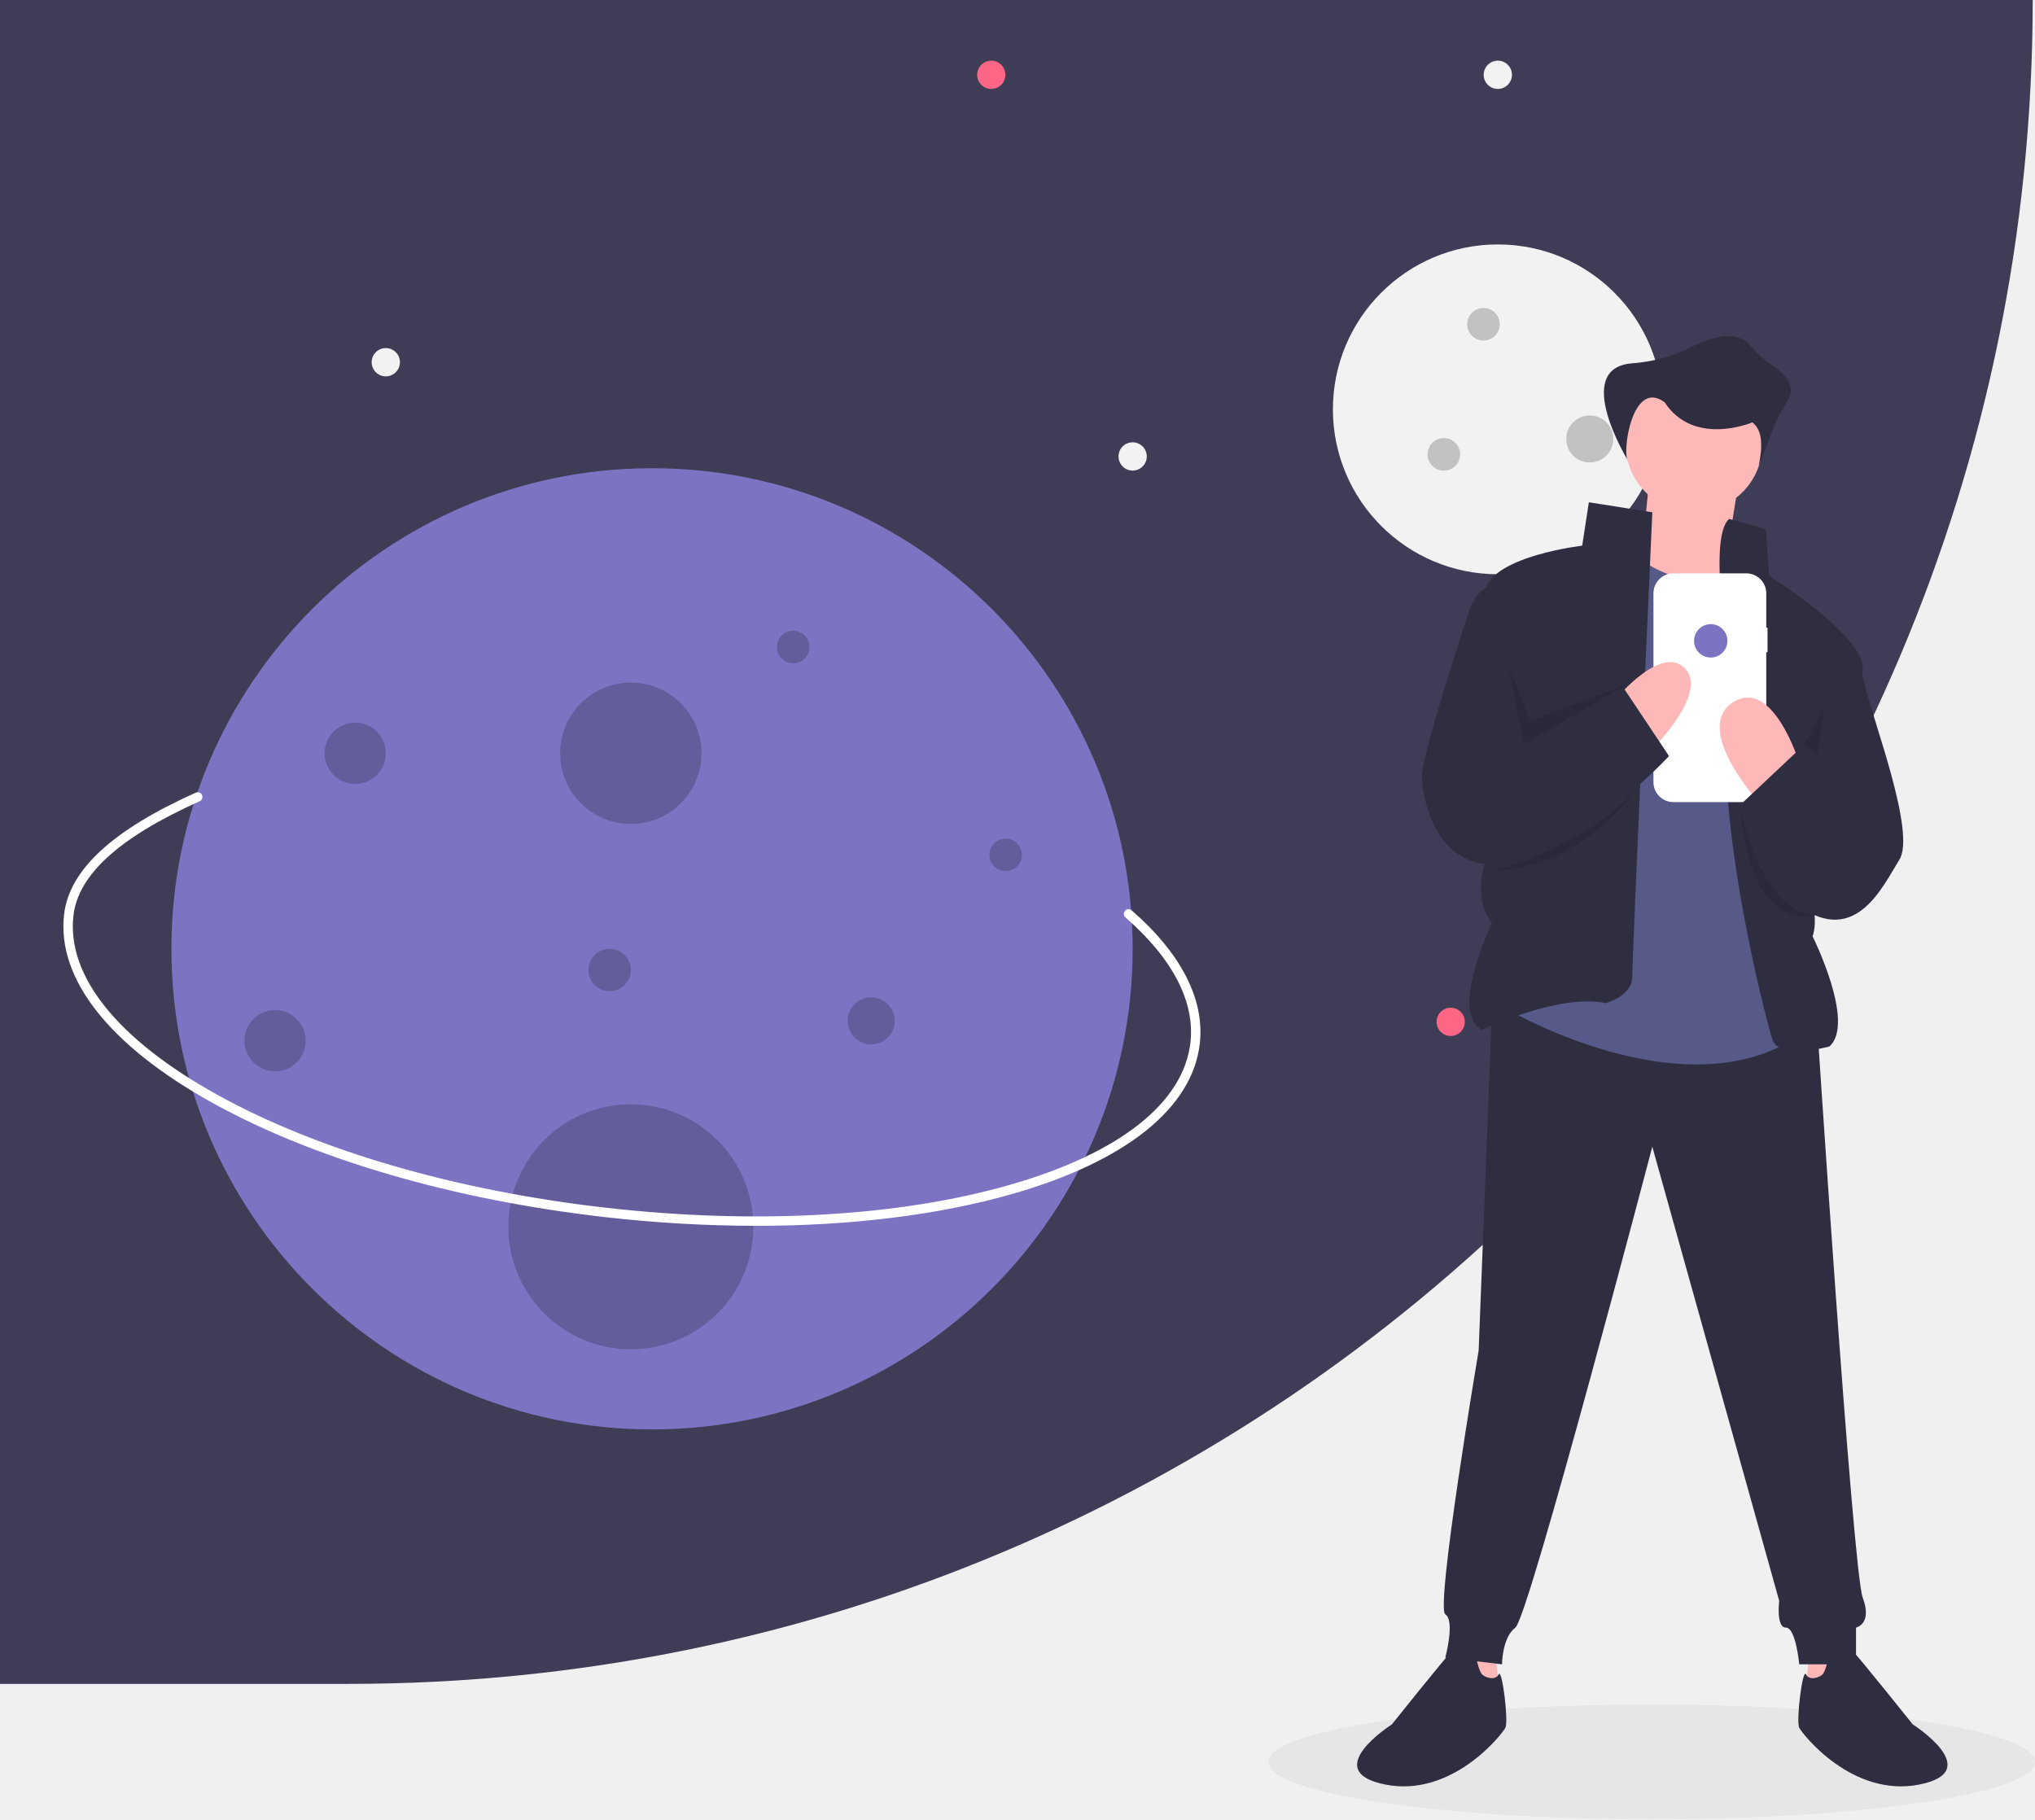
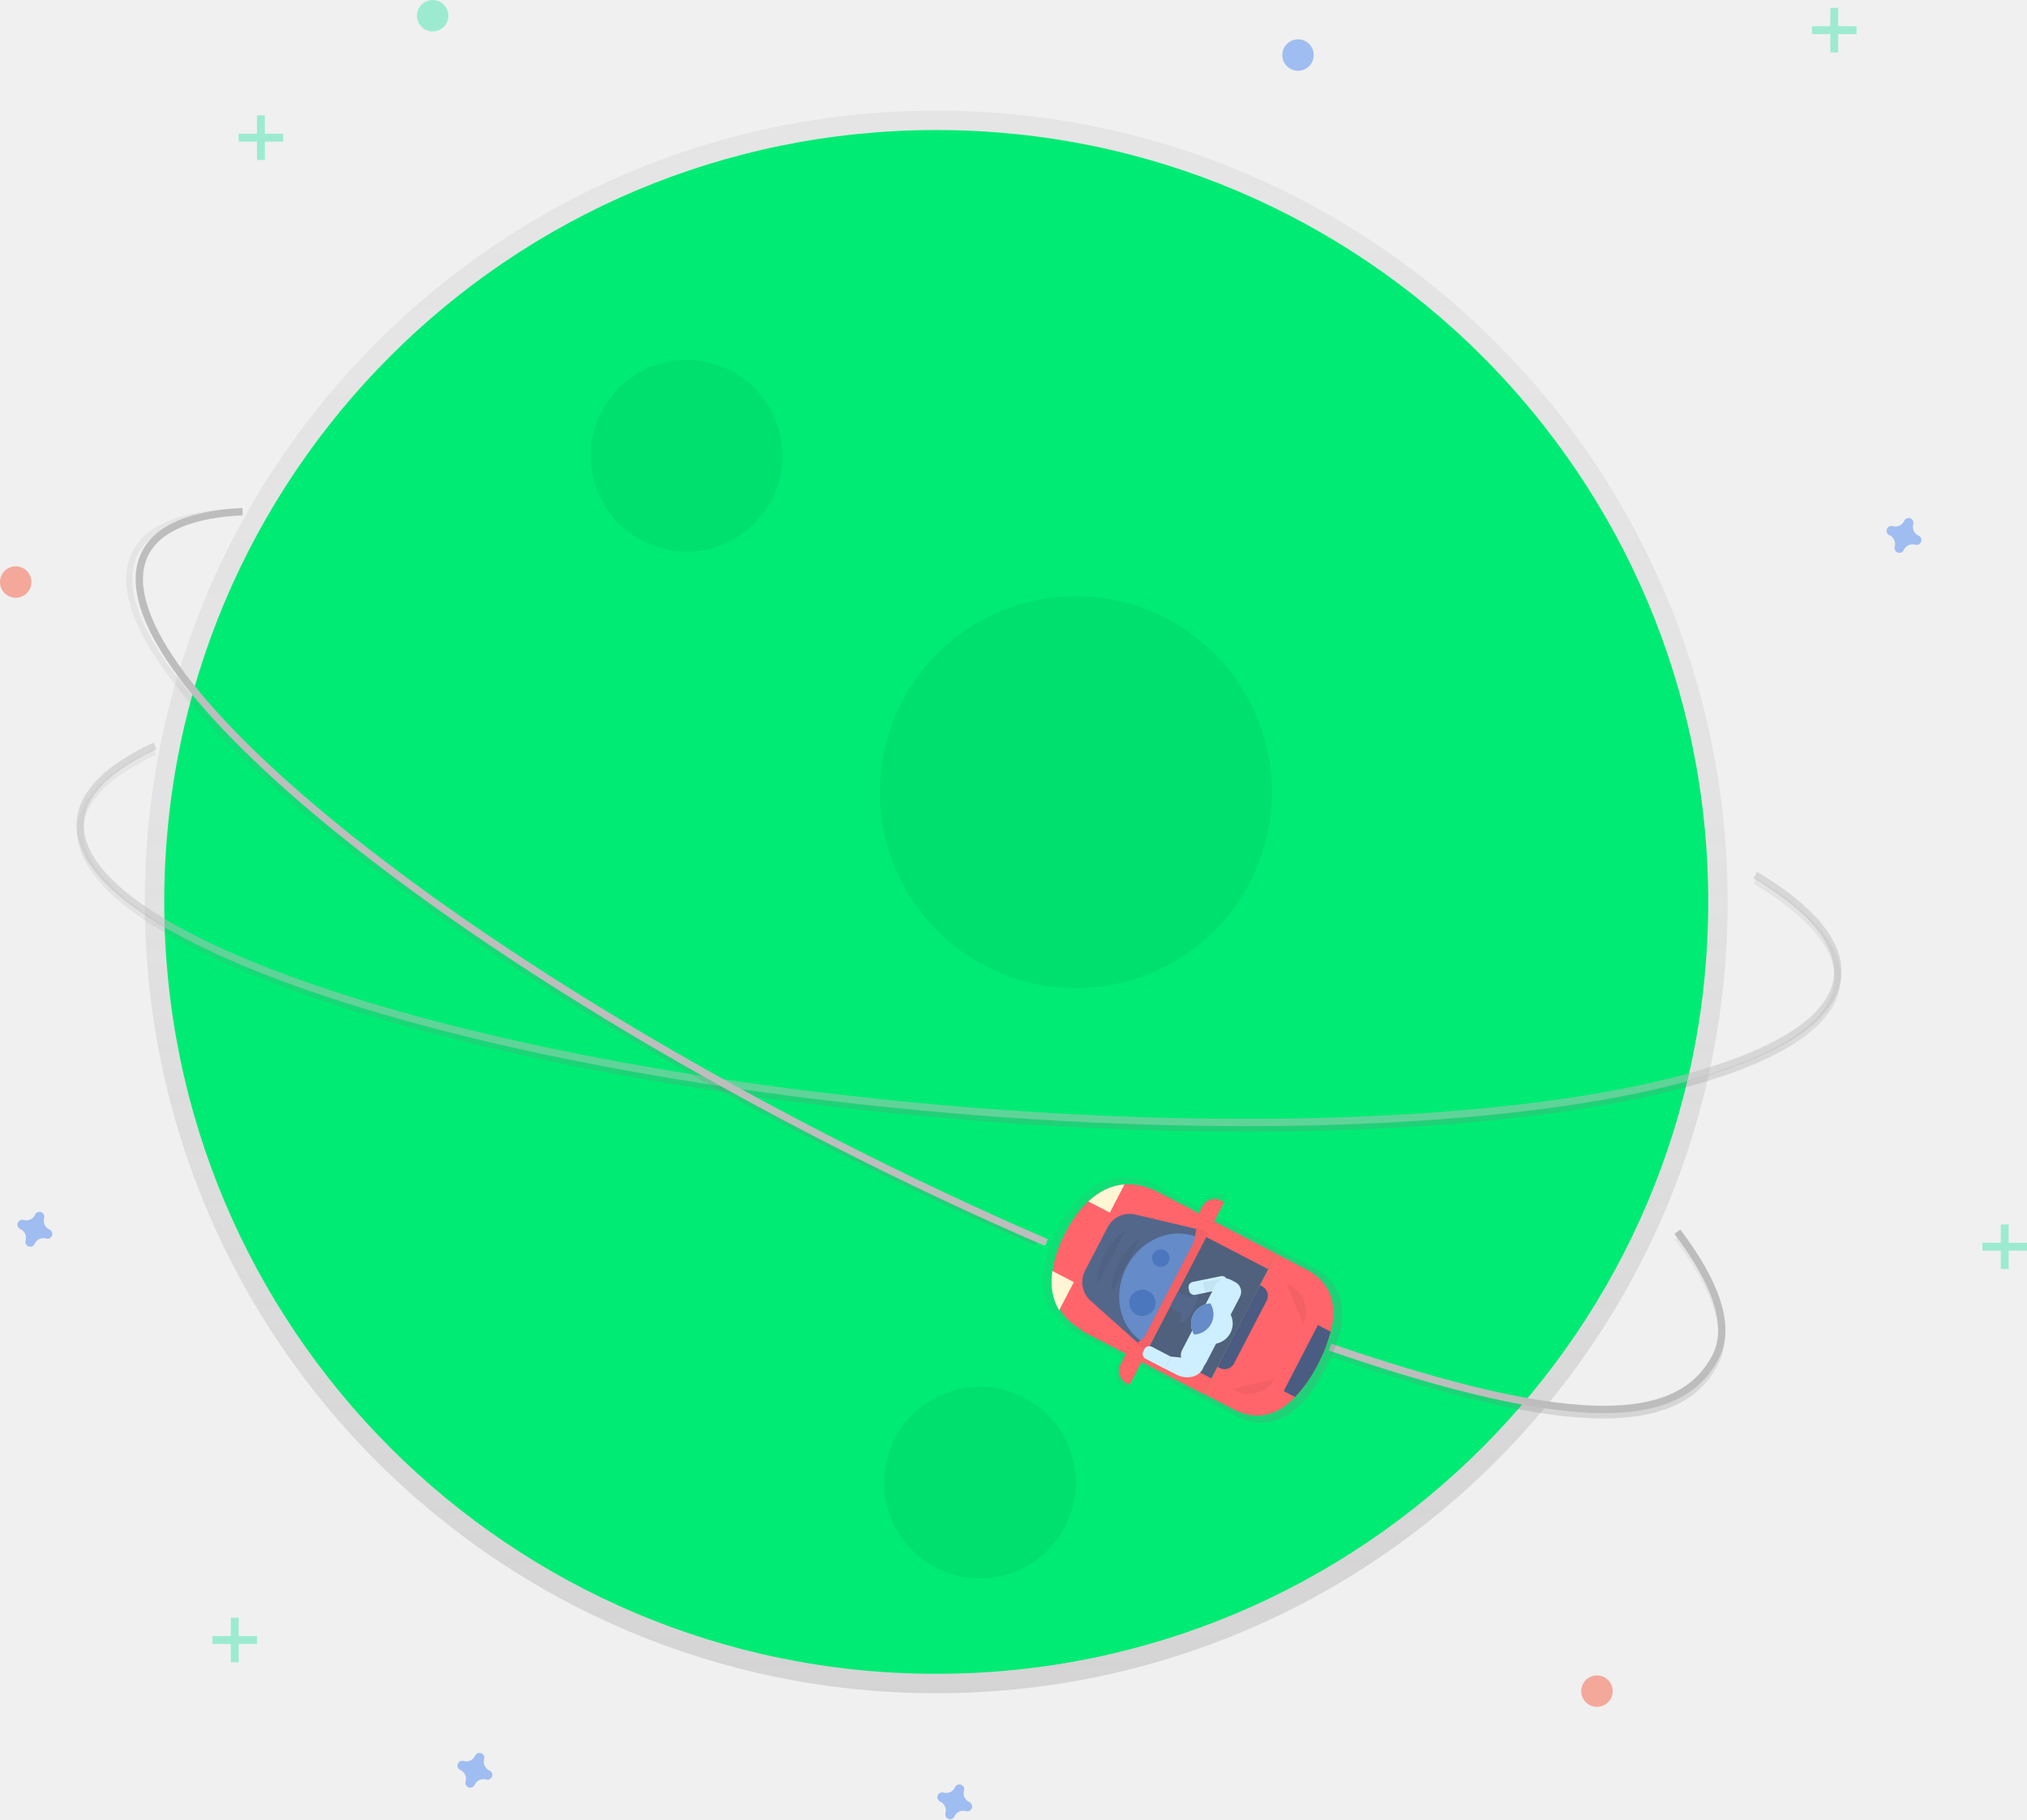
- <svg xmlns="http://www.w3.org/2000/svg" id="a0910be2-6cb3-414b-9b74-c9f97494131d" data-name="Layer 1" width="887" height="793" viewBox="0 0 887 793">
-   <ellipse cx="719.917" cy="768" rx="167.083" ry="25" fill="#e6e6e6" />
-   <path d="M0,0H886a0,0,0,0,1,0,0V.001A733.999,733.999,0,0,1,152.001,734H0a0,0,0,0,1,0,0V0A0,0,0,0,1,0,0Z" fill="#3f3d56" />
-   <circle cx="652.859" cy="178.425" r="71.883" fill="#f2f2f2" />
-   <circle cx="432.075" cy="32.605" r="6.161" fill="#ff6584" />
-   <circle cx="632.321" cy="445.419" r="6.161" fill="#ff6584" />
-   <circle cx="652.859" cy="32.605" r="6.161" fill="#f2f2f2" />
-   <circle cx="739.119" cy="329.38" r="6.161" fill="#f2f2f2" />
-   <circle cx="493.689" cy="198.963" r="6.161" fill="#f2f2f2" />
-   <circle cx="168.161" cy="157.887" r="6.161" fill="#f2f2f2" />
-   <circle cx="284.201" cy="413.585" r="209.488" fill="#7c74c3" />
-   <circle cx="274.959" cy="328.353" r="30.807" opacity="0.2" />
-   <circle cx="274.959" cy="534.76" r="53.399" opacity="0.2" />
-   <circle cx="119.897" cy="453.635" r="13.35" opacity="0.2" />
-   <circle cx="646.606" cy="141.346" r="7.097" opacity="0.2" />
-   <circle cx="345.724" cy="282.032" r="7.097" opacity="0.2" />
-   <circle cx="265.717" cy="422.828" r="9.242" opacity="0.2" />
-   <circle cx="629.332" cy="198.046" r="7.097" opacity="0.2" />
-   <circle cx="438.328" cy="372.619" r="7.097" opacity="0.2" />
-   <circle cx="692.927" cy="191.353" r="10.251" opacity="0.2" />
-   <circle cx="379.721" cy="444.998" r="10.251" opacity="0.2" />
-   <circle cx="154.812" cy="328.353" r="13.35" opacity="0.2" />
-   <path d="M486.089,587.838a586.023,586.023,0,0,1-65.929-3.81c-65.831-7.476-126.546-25.142-170.959-49.743-44.957-24.902-67.962-54.061-64.777-82.104,2.206-19.429,20.985-36.819,57.41-53.162a2.054,2.054,0,0,1,1.682,3.749c-34.987,15.697-52.981,32.012-55.01,49.877-2.985,26.285,19.277,54.003,62.686,78.048,43.952,24.346,104.124,41.837,169.432,49.254,65.308,7.417,127.869,3.863,176.162-10.006,47.696-13.699,75.607-35.718,78.591-62.003,2.02-17.782-7.775-36.637-28.325-54.526a2.054,2.054,0,0,1,2.698-3.099c21.615,18.817,31.888,38.904,29.709,58.088-3.185,28.043-32.142,51.301-81.538,65.487C565.758,583.124,527.371,587.838,486.089,587.838Z" transform="translate(-156.5 -53.5)" fill="#fff" />
-   <polygon points="651.786 721.101 653.241 734.201 640.142 732.745 640.142 716.734 651.786 721.101" fill="#ffb8b8" />
-   <polygon points="788.607 721.101 787.151 734.201 800.251 732.745 800.251 716.734 788.607 721.101" fill="#ffb8b8" />
-   <path d="M806.83,492.226l-5.822,149.921s-18.922,112.077-14.555,114.988,0,18.922,0,18.922l24.744,2.911s0-11.644,5.822-16.011,59.677-209.598,59.677-209.598l55.311,197.954s-1.456,11.644,2.911,11.644,5.822,16.011,5.822,16.011H965.485v-16.011s7.278-1.456,2.911-13.1-20.378-257.631-20.378-257.631Z" transform="translate(-156.5 -53.5)" fill="#2f2e41" />
-   <path d="M799.553,774.601s-7.278-4.367-10.189-1.456-26.2,32.022-26.2,32.022-32.022,20.378-2.911,26.2,50.944-21.833,52.4-24.744-1.456-26.2-2.911-23.289-5.822,1.456-7.278,0S799.553,774.601,799.553,774.601Z" transform="translate(-156.5 -53.5)" fill="#2f2e41" />
-   <path d="M953.84,774.601s7.278-4.367,10.189-1.456,26.2,32.022,26.2,32.022,32.022,20.378,2.911,26.2-50.944-21.833-52.4-24.744,1.456-26.2,2.911-23.289,5.822,1.456,7.278,0S953.84,774.601,953.84,774.601Z" transform="translate(-156.5 -53.5)" fill="#2f2e41" />
-   <circle cx="738.391" cy="193.466" r="29.839" fill="#ffb8b8" />
-   <polygon points="718.741 210.205 714.374 255.327 749.307 262.605 758.041 208.75 718.741 210.205" fill="#ffb8b8" />
-   <path d="M911.629,298.638s-8.733,18.922-40.755-1.456L811.197,492.226s80.055,48.033,130.999,11.644L924.729,307.371Z" transform="translate(-156.5 -53.5)" fill="#575a89" />
-   <path d="M876.696,276.805l-27.655-4.367L846.13,291.36s-37.844,4.367-42.211,18.922l4.367,107.71s-13.1,23.289-1.456,37.844c0,0-18.922,39.3-4.367,46.577,0,0,33.477-16.011,53.855-11.644,0,0,11.644-2.911,11.644-11.644S876.696,276.805,876.696,276.805Z" transform="translate(-156.5 -53.5)" fill="#2f2e41" />
-   <path d="M910.174,279.716l16.011,4.367,1.456,20.378s39.3,24.744,40.755,39.3-29.111,84.422-29.111,84.422,11.644,20.378,7.278,33.478c0,0,18.922,37.844,7.278,48.033,0,0-21.833,5.822-24.744-2.911s-29.111-109.166-17.467-157.199C911.629,349.582,899.985,288.449,910.174,279.716Z" transform="translate(-156.5 -53.5)" fill="#2f2e41" />
-   <path d="M926.913,327.118h-.548V312.11a8.686,8.686,0,0,0-8.686-8.686h-31.797a8.686,8.686,0,0,0-8.686,8.686v82.337a8.686,8.686,0,0,0,8.686,8.686h31.797a8.686,8.686,0,0,0,8.686-8.686V337.802h.548Z" transform="translate(-156.5 -53.5)" fill="#fff" />
-   <path d="M940.74,385.971S929.096,348.127,911.629,359.771s11.644,43.666,11.644,43.666Z" transform="translate(-156.5 -53.5)" fill="#ffb8b8" />
-   <path d="M860.685,358.315s20.378-24.744,30.566-13.1-17.467,37.844-17.467,37.844Z" transform="translate(-156.5 -53.5)" fill="#ffb8b8" />
-   <path d="M808.286,308.827s-7.278-1.456-11.644,11.644-20.378,62.588-20.378,71.322,5.822,43.666,37.844,37.844,69.866-46.577,69.866-46.577l-20.378-30.566-43.666,26.2Z" transform="translate(-156.5 -53.5)" fill="#2f2e41" />
-   <polygon points="658.075 293.062 664.158 324.465 709.28 298.266 667.069 314.277 657.763 291.188 658.075 293.062" opacity="0.1" />
-   <polygon points="786.424 324.465 792.246 328.832 795.157 308.454 786.424 324.465" opacity="0.1" />
-   <path d="M807.558,433.276s42.753-11.631,62.86-37.11C870.418,396.166,849.769,430.365,807.558,433.276Z" transform="translate(-156.5 -53.5)" opacity="0.1" />
-   <path d="M915.268,407.076s9.003,44.059,32.157,45.318C947.425,452.395,919.635,460.931,915.268,407.076Z" transform="translate(-156.5 -53.5)" opacity="0.1" />
-   <path d="M962.574,337.938s4.367,2.911,7.278,16.011,21.833,62.588,14.555,74.233-18.922,37.844-43.666,20.378l-24.744-45.122,24.744-23.289,10.189,7.278Z" transform="translate(-156.5 -53.5)" fill="#2f2e41" />
-   <path d="M866.246,254.534s-25.025-40.558,1.63-42.667a67.956,67.956,0,0,0,25.562-6.965c8.836-4.496,19.957-7.914,25.876-.992a43.978,43.978,0,0,0,8.946,8.288c5.199,3.448,11.214,9.037,7.883,15.033l-5.461,9.829-7.645,19.659c1.78-8.479,1.825-15.599-2.73-19.113,0,0-25.416,10.816-38.225-8.737C867.743,218.11,863.181,251.973,866.246,254.534Z" transform="translate(-156.5 -53.5)" fill="#2f2e41" />
-   <circle cx="745.668" cy="279.343" r="7.278" fill="#7c74c3" />
+ <svg xmlns="http://www.w3.org/2000/svg" xmlns:xlink="http://www.w3.org/1999/xlink" id="8abbfe23-26e0-4ef7-83d7-6944c41cdadc" data-name="Layer 1" width="829" height="744.16" viewBox="0 0 829 744.16">
+   <defs>
+     <linearGradient id="8d3987ee-7da6-4397-b7c6-fc969519ed63" x1="382.9" y1="692.59" x2="382.9" y2="45.25" gradientUnits="userSpaceOnUse">
+       <stop offset="0" stop-color="gray" stop-opacity="0.25" />
+       <stop offset="0.54" stop-color="gray" stop-opacity="0.12" />
+       <stop offset="1" stop-color="gray" stop-opacity="0.1" />
+     </linearGradient>
+     <linearGradient id="41a98616-cc8d-45ca-bf5b-bcdeacba7b4f" x1="577.21" y1="539.76" x2="577.21" y2="383.34" xlink:href="#8d3987ee-7da6-4397-b7c6-fc969519ed63" />
+     <linearGradient id="cbeba5be-4290-4dae-bc1b-44a303762a01" x1="422.99" y1="586.26" x2="422.99" y2="284.95" xlink:href="#8d3987ee-7da6-4397-b7c6-fc969519ed63" />
+     <linearGradient id="d7c56f50-4219-4953-bdbb-ce8107747d0c" x1="809.48" y1="657.06" x2="809.48" y2="582.42" xlink:href="#8d3987ee-7da6-4397-b7c6-fc969519ed63" />
+     <linearGradient id="65800a0c-0f7d-440b-866d-d9a2d0291c31" x1="728.61" y1="677.75" x2="728.61" y2="553.95" gradientTransform="translate(-210.42 971.61) rotate(-62.55)" xlink:href="#8d3987ee-7da6-4397-b7c6-fc969519ed63" />
+   </defs>
+   <circle cx="382.9" cy="368.92" r="323.67" fill="url(#8d3987ee-7da6-4397-b7c6-fc969519ed63)" />
+   <circle cx="382.9" cy="368.92" r="315.73" fill="#00eb74" />
+   <circle cx="280.81" cy="186.43" r="39.22" opacity="0.05" />
+   <circle cx="400.77" cy="606.43" r="39.22" opacity="0.05" />
+   <circle cx="439.99" cy="324.03" r="80.19" opacity="0.05" />
+   <path d="M694.73,539.76c-39.72,0-82-1.9-125.22-5.72-96.07-8.48-185.62-25.41-252.14-47.66-67-22.43-102.8-47.77-100.72-71.35,1.05-11.94,11.57-22.6,31.25-31.68l1,2.25c-18.82,8.68-28.85,18.65-29.82,29.65s7.35,22.84,24.75,34.82c17.1,11.77,42.09,23.19,74.29,34,66.35,22.2,155.69,39.08,251.58,47.54s186.81,7.49,256-2.74c33.58-5,60.19-11.84,79.09-20.43,19.24-8.74,29.49-18.82,30.47-29.95,1.12-12.67-10.33-26.56-33.1-40.16l1.27-2.13c24,14.33,35.53,28.63,34.3,42.51-2.08,23.59-41.74,42.27-111.66,52.6C788,536.92,743.23,539.75,694.73,539.76Z" transform="translate(-185 -76.87)" fill="url(#41a98616-cc8d-45ca-bf5b-bcdeacba7b4f)" />
+   <path d="M902.83,434.76c22.71,13.57,34.91,27.67,33.7,41.33-4.19,47.47-168.46,71.75-366.91,54.23s-355.93-70.2-351.74-117.67c1-11.73,11.85-22,30.53-30.66" transform="translate(-185 -76.87)" fill="none" stroke="#bdbdbd" stroke-miterlimit="10" stroke-width="3" opacity="0.5" />
+   <path d="M608.39,586.26c-28.62-12.34-57.83-26.11-86.81-40.94-85.87-43.92-162.52-93.21-215.83-138.81-53.72-45.94-77.36-82.85-66.58-103.94,5.46-10.68,19.21-16.61,40.85-17.64l.12,2.47c-20.7,1-33.74,6.46-38.77,16.29s-1.76,23.93,9.88,41.56c11.43,17.32,30.31,37.3,56.11,59.36C360.52,450.11,437,499.29,522.7,543.12c28.94,14.8,58.09,28.55,86.67,40.87Z" transform="translate(-185 -76.87)" fill="url(#cbeba5be-4290-4dae-bc1b-44a303762a01)" />
+   <path d="M613,585.12c-28.09-12.11-57.19-25.79-86.74-40.9C348.89,453.51,222.7,345.57,244.4,303.15c5.36-10.48,19.25-16,39.81-17" transform="translate(-185 -76.87)" fill="none" stroke="#bdbdbd" stroke-miterlimit="10" stroke-width="3" />
+   <path d="M840.73,657.06c-26,0-62.67-8.5-112.17-25.56l.81-2.34c94.46,32.54,141.19,33.86,156.25,4.41,5.79-11.32.39-28.49-15.61-49.65l2-1.49c16.86,22.28,22.19,39.87,15.84,52.27C880.2,649.59,865.12,657.05,840.73,657.06Z" transform="translate(-185 -76.87)" fill="url(#d7c56f50-4219-4953-bdbb-ce8107747d0c)" />
+   <path d="M871,580.69c16,21.1,22,38.75,15.73,51-14.39,28.13-56.6,31-157.76-3.8" transform="translate(-185 -76.87)" fill="none" stroke="#bdbdbd" stroke-miterlimit="10" stroke-width="3" />
+   <g opacity="0.5">
+     <rect x="94.38" y="661.7" width="3.22" height="18.23" fill="#47e6b1" />
+     <rect x="279.38" y="738.56" width="3.22" height="18.23" transform="translate(843.66 389.83) rotate(90)" fill="#47e6b1" />
+   </g>
+   <g opacity="0.5">
+     <rect x="748.57" y="3.22" width="3.22" height="18.23" fill="#47e6b1" />
+     <rect x="933.57" y="80.08" width="3.22" height="18.23" transform="translate(839.37 -922.84) rotate(90)" fill="#47e6b1" />
+   </g>
+   <g opacity="0.5">
+     <rect x="818.28" y="500.83" width="3.22" height="18.23" fill="#47e6b1" />
+     <rect x="1003.28" y="577.7" width="3.22" height="18.23" transform="translate(1406.7 -494.94) rotate(90)" fill="#47e6b1" />
+   </g>
+   <g opacity="0.5">
+     <rect x="105.1" y="47.19" width="3.22" height="18.23" fill="#47e6b1" />
+     <rect x="290.1" y="124.05" width="3.22" height="18.23" transform="translate(239.88 -235.4) rotate(90)" fill="#47e6b1" />
+   </g>
+   <path d="M385.22,801.09a3.94,3.94,0,0,1-2.2-4.76,1.89,1.89,0,0,0,.09-.44h0a2,2,0,0,0-3.55-1.31h0a1.89,1.89,0,0,0-.22.39,3.94,3.94,0,0,1-4.76,2.2,1.89,1.89,0,0,0-.44-.09h0a2,2,0,0,0-1.31,3.55h0a1.89,1.89,0,0,0,.39.22,3.94,3.94,0,0,1,2.2,4.76,1.89,1.89,0,0,0-.09.44h0a2,2,0,0,0,3.55,1.31h0a1.89,1.89,0,0,0,.22-.39,3.94,3.94,0,0,1,4.76-2.2,1.89,1.89,0,0,0,.44.09h0a2,2,0,0,0,1.31-3.55h0A1.89,1.89,0,0,0,385.22,801.09Z" transform="translate(-185 -76.87)" fill="#4d8af0" opacity="0.5" />
+   <path d="M581.47,814a3.94,3.94,0,0,1-2.2-4.76,1.89,1.89,0,0,0,.09-.44h0a2,2,0,0,0-3.55-1.31h0a1.89,1.89,0,0,0-.22.39,3.94,3.94,0,0,1-4.76,2.2,1.89,1.89,0,0,0-.44-.09h0a2,2,0,0,0-1.31,3.55h0a1.89,1.89,0,0,0,.39.22,3.94,3.94,0,0,1,2.2,4.76,1.89,1.89,0,0,0-.09.44h0a2,2,0,0,0,3.55,1.31h0a1.89,1.89,0,0,0,.22-.39,3.94,3.94,0,0,1,4.76-2.2,1.89,1.89,0,0,0,.44.09h0a2,2,0,0,0,1.31-3.55h0A1.89,1.89,0,0,0,581.47,814Z" transform="translate(-185 -76.87)" fill="#4d8af0" opacity="0.5" />
+   <path d="M969.7,296a3.94,3.94,0,0,1-2.2-4.76,1.89,1.89,0,0,0,.09-.44h0a2,2,0,0,0-3.55-1.31h0a1.89,1.89,0,0,0-.22.39,3.94,3.94,0,0,1-4.76,2.2,1.89,1.89,0,0,0-.44-.09h0a2,2,0,0,0-1.31,3.55h0a1.89,1.89,0,0,0,.39.22,3.94,3.94,0,0,1,2.2,4.76,1.89,1.89,0,0,0-.09.44h0a2,2,0,0,0,3.55,1.31h0a1.89,1.89,0,0,0,.22-.39,3.94,3.94,0,0,1,4.76-2.2,1.89,1.89,0,0,0,.44.09h0a2,2,0,0,0,1.31-3.55h0A1.89,1.89,0,0,0,969.7,296Z" transform="translate(-185 -76.87)" fill="#4d8af0" opacity="0.5" />
+   <path d="M205.26,579.8a3.94,3.94,0,0,1-2.2-4.76,1.89,1.89,0,0,0,.09-.44h0a2,2,0,0,0-3.55-1.31h0a1.89,1.89,0,0,0-.22.39,3.94,3.94,0,0,1-4.76,2.2,1.89,1.89,0,0,0-.44-.09h0a2,2,0,0,0-1.31,3.55h0a1.89,1.89,0,0,0,.39.22,3.94,3.94,0,0,1,2.2,4.76,1.89,1.89,0,0,0-.09.44h0a2,2,0,0,0,3.55,1.31h0a1.89,1.89,0,0,0,.22-.39,3.94,3.94,0,0,1,4.76-2.2,1.89,1.89,0,0,0,.44.09h0a2,2,0,0,0,1.31-3.55h0A1.89,1.89,0,0,0,205.26,579.8Z" transform="translate(-185 -76.87)" fill="#4d8af0" opacity="0.5" />
+   <circle cx="6.43" cy="238.08" r="6.43" fill="#f55f44" opacity="0.5" />
+   <circle cx="530.86" cy="22.52" r="6.43" fill="#4d8af0" opacity="0.5" />
+   <circle cx="176.95" cy="6.43" r="6.43" fill="#47e6b1" opacity="0.5" />
+   <circle cx="653.12" cy="691.73" r="6.43" fill="#f55f44" opacity="0.5" />
+   <path d="M686.59,566.15a7.62,7.62,0,0,0-10.27,3.25l-.78,1.5-1.78-.93-15.91-8.26-3.46-1.8a3,3,0,0,0-1.57-.33c-15.23-5-27.45,4.63-35.33,19.8h0A49.7,49.7,0,0,0,612,596.06l-.18-.09c-.88,6.25-.06,12.11,3,17.07l.26-.51a24.56,24.56,0,0,0,5.82,6.56,2.32,2.32,0,0,0,1.19,1.52l21.78,11.31-1.66,3.19a7.62,7.62,0,0,0,3.25,10.27h0l5.17-10,26.86,13.95,1.76-3.38,1.76-3.38,2.63-5.07.09,0-6.1,11.74L690.48,656c15.64,8.12,27.59-2.31,36.27-18.47l0-.09.53-1,0,0h0l0-.09h0l0,0,.45-.89,0,0c8.3-16.45,10-32.21-5.72-40.36L709.2,588.5l-7.07,13.62-.09,0,3.61-6.95,1.66-3.19,1.85-3.57L682.3,574.41l4.29-8.26Zm-41,58.08.08.07-.09,0Z" transform="translate(-185 -76.87)" fill="url(#65800a0c-0f7d-440b-866d-d9a2d0291c31)" />
+   <rect x="650.61" y="597.43" width="57.32" height="28.66" transform="translate(-361.71 855.76) rotate(-62.55)" fill="#4f617d" />
+   <path d="M724,634.88l0-.09c-8.21,15.8-19.62,26.25-34.67,18.44l-12.11-6.29L707,589.71,719.1,596C734.15,603.82,732.21,619.08,724,634.88Z" transform="translate(-185 -76.87)" fill="#ff656a" />
+   <path d="M724,634.79l0,0,0,0Z" transform="translate(-185 -76.87)" fill="#4a5c81" />
+   <path d="M714.65,648.3A55.65,55.65,0,0,0,724,634.84a59.11,59.11,0,0,0,5.17-13.29L724,618.86l-14,27Z" transform="translate(-185 -76.87)" fill="#4a5c81" />
+   <path d="M675.15,617.71h37.62a0,0,0,0,1,0,0v1.05a4.32,4.32,0,0,1-4.32,4.32h-29a4.32,4.32,0,0,1-4.32-4.32v-1.05A0,0,0,0,1,675.15,617.71Z" transform="translate(-361.46 873.45) rotate(-62.55)" fill="#4a5c81" />
+   <path d="M653.93,599.31h1.4a0,0,0,0,1,0,0v60.9a0,0,0,0,1,0,0h-7.16a0,0,0,0,1,0,0V605.08A5.76,5.76,0,0,1,653.93,599.31Z" transform="translate(-392.52 841.05) rotate(-62.55)" fill="#ff6469" />
+   <path d="M674.68,548.27h1.4a5.76,5.76,0,0,1,5.76,5.76v55.14a0,0,0,0,1,0,0h-7.16a0,0,0,0,1,0,0v-60.9A0,0,0,0,1,674.68,548.27Z" transform="translate(-332.93 837.05) rotate(-62.55)" fill="#ff6469" />
+   <path d="M673.65,572.28l-29.72,57.23-15-7.77c-16.53-8.59-16.44-24.81-8.24-40.61h0c8.21-15.8,21.43-25.2,38-16.62Z" transform="translate(-185 -76.87)" fill="#ff656a" />
+   <path d="M618.18,612.8l6-11.5-8.79-4.56C614.53,602.62,615.31,608.13,618.18,612.8Z" transform="translate(-185 -76.87)" fill="#fff6d5" />
+   <path d="M644.89,561.37l-6,11.5-8.79-4.56C634.47,564.24,639.42,561.7,644.89,561.37Z" transform="translate(-185 -76.87)" fill="#fff6d5" />
+   <path d="M646.69,633.22h5a0,0,0,0,1,0,0v7.16a0,0,0,0,1,0,0H640.93a0,0,0,0,1,0,0V639A5.76,5.76,0,0,1,646.69,633.22Z" transform="translate(-401.71 840) rotate(-62.55)" fill="#ff6469" />
+   <path d="M674.69,568.22h10.75a0,0,0,0,1,0,0v7.16a0,0,0,0,1,0,0h-5a5.76,5.76,0,0,1-5.76-5.76v-1.4A0,0,0,0,1,674.69,568.22Z" transform="translate(1315.95 154.96) rotate(117.45)" fill="#ff6469" />
+   <path d="M677.44,580.31l-24.86,47.87L631,608.88a10.15,10.15,0,0,1-2.24-12.24L638,578.86a10.15,10.15,0,0,1,11.35-5.2Z" transform="translate(-185 -76.87)" fill="#53678b" />
+   <path d="M653.67,626.5c-10.54-5.47-14.09-19.51-7.93-31.37s19.69-17,30.22-11.55" transform="translate(-185 -76.87)" fill="#658bc8" />
+   <polygon points="494.16 504.45 469.39 552.14 464.62 549.66 467.98 547.08 488.33 507.91 489.39 501.97 494.16 504.45" fill="#ff656a" />
+   <polygon points="494.16 504.45 469.39 552.14 464.62 549.66 467.98 547.08 488.33 507.91 489.39 501.97 494.16 504.45" opacity="0.05" />
+   <rect x="664.63" y="606.36" width="7.16" height="7.16" transform="translate(-366.06 844.97) rotate(-62.55)" fill="#53678b" />
+   <ellipse cx="671.4" cy="611.6" rx="7.16" ry="1.79" transform="translate(-365.81 848.68) rotate(-62.55)" fill="#53678b" />
+   <path d="M688.86,644.9A12.27,12.27,0,0,0,706.33,641" transform="translate(-185 -76.87)" opacity="0.05" />
+   <path d="M711.16,602A12.27,12.27,0,0,1,718,618.52" transform="translate(-185 -76.87)" opacity="0.05" />
+   <path d="M633.89,602.21s-1.41-12.84,11.56-22.25" transform="translate(-185 -76.87)" opacity="0.05" />
+   <path d="M639.89,605.33s-1.41-12.84,11.56-22.25" transform="translate(-185 -76.87)" opacity="0.05" />
+   <circle cx="652.2" cy="609.7" r="5.37" transform="translate(-374.48 830.62) rotate(-62.55)" fill="#4a77be" />
+   <circle cx="659.69" cy="591.39" r="3.58" transform="translate(-354.19 827.4) rotate(-62.55)" fill="#4a77be" />
+   <path d="M679.67,595.44h1.05a2.16,2.16,0,0,1,2.16,2.16v11.75a2.21,2.21,0,0,1-2.21,2.21h-3.17a0,0,0,0,1,0,0v-14A2.16,2.16,0,0,1,679.67,595.44Z" transform="matrix(-0.2, -0.98, 0.98, -0.2, 38.73, 1313.09)" fill="#cdefff" />
+   <path d="M680.15,597.59h5.37a0,0,0,0,1,0,0V604a4.32,4.32,0,0,1-4.32,4.32h-1.05a0,0,0,0,1,0,0V597.59A0,0,0,0,1,680.15,597.59Z" transform="translate(42.41 1315.03) rotate(-101.45)" opacity="0.05" />
+   <path d="M672,623.88h9.39a0,0,0,0,1,0,0V635a0,0,0,0,1,0,0H672a4.45,4.45,0,0,1-4.45-4.45v-2.17A4.45,4.45,0,0,1,672,623.88Z" transform="translate(-379.98 861) rotate(-62.55)" fill="#cdefff" />
+   <path d="M678.53,633.27l-1.79,3.83c-1.94,3.22-6.64,4.1-10.69,2l-4.7-2.44,2.55-4.92Z" transform="translate(-185 -76.87)" fill="#cdefff" />
+   <path d="M657.16,626.1h1.08a2.23,2.23,0,0,1,2.23,2.23v8.85a0,0,0,0,1,0,0h-5.54a0,0,0,0,1,0,0v-8.85A2.23,2.23,0,0,1,657.16,626.1Z" transform="translate(-390.98 847.33) rotate(-62.55)" fill="#cdefff" />
+   <path d="M676.92,626a8.27,8.27,0,0,0,5.3.8l.26-.51-9.6-5A8.28,8.28,0,0,0,676.92,626Z" transform="translate(-185 -76.87)" opacity="0.05" />
+   <path d="M683.62,601.49H693a0,0,0,0,1,0,0v11.08a0,0,0,0,1,0,0h-9.39a4.45,4.45,0,0,1-4.45-4.45v-2.17a4.45,4.45,0,0,1,4.45-4.45Z" transform="translate(1356.01 201.07) rotate(117.45)" fill="#cdefff" />
+   <path d="M684.72,611a8.27,8.27,0,0,1,3.71,3.88l-.26.51-9.6-5A8.28,8.28,0,0,1,684.72,611Z" transform="translate(-185 -76.87)" opacity="0.05" />
+   <circle cx="680.82" cy="618.16" r="8.31" transform="translate(-366.56 860.59) rotate(-62.55)" fill="#cdefff" />
+   <circle cx="680.41" cy="618.29" r="8.31" transform="translate(-366.9 860.29) rotate(-62.55)" fill="#cdefff" />
+   <path d="M673,614.46a8.3,8.3,0,0,0,.37,8.3A8.31,8.31,0,0,0,680,610,8.3,8.3,0,0,0,673,614.46Z" transform="translate(-185 -76.87)" fill="#658bc8" />
</svg>
